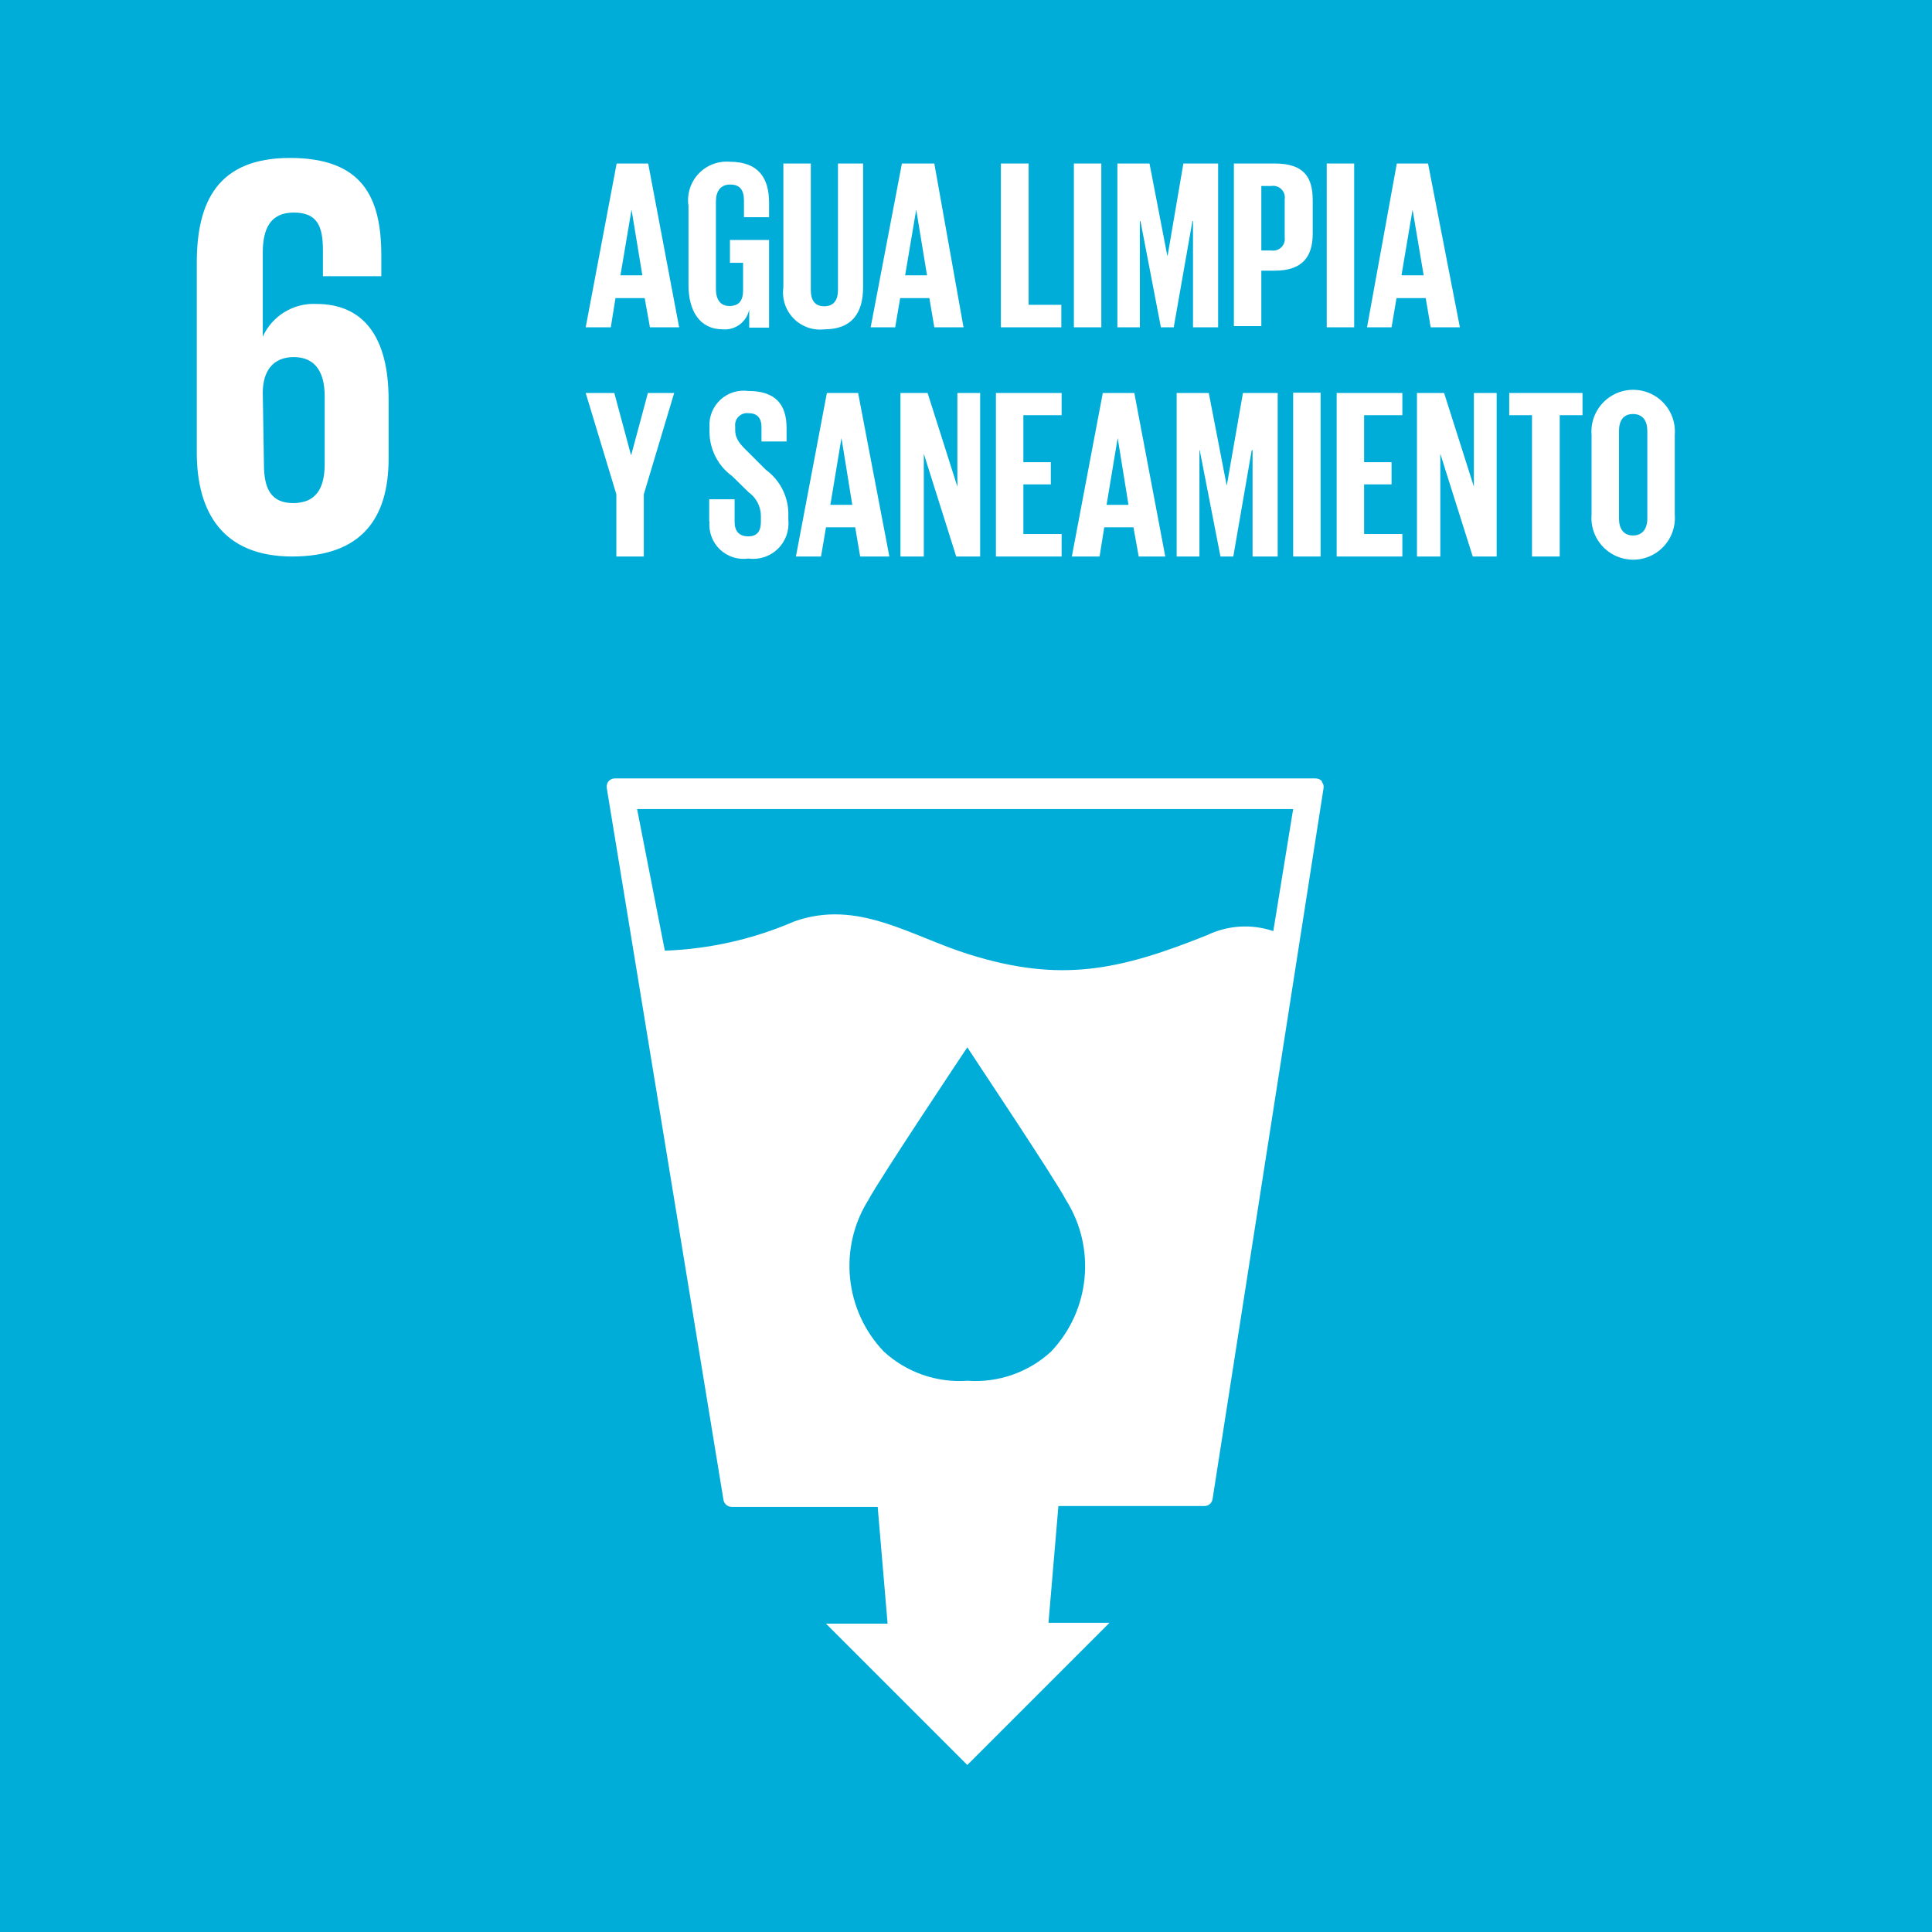
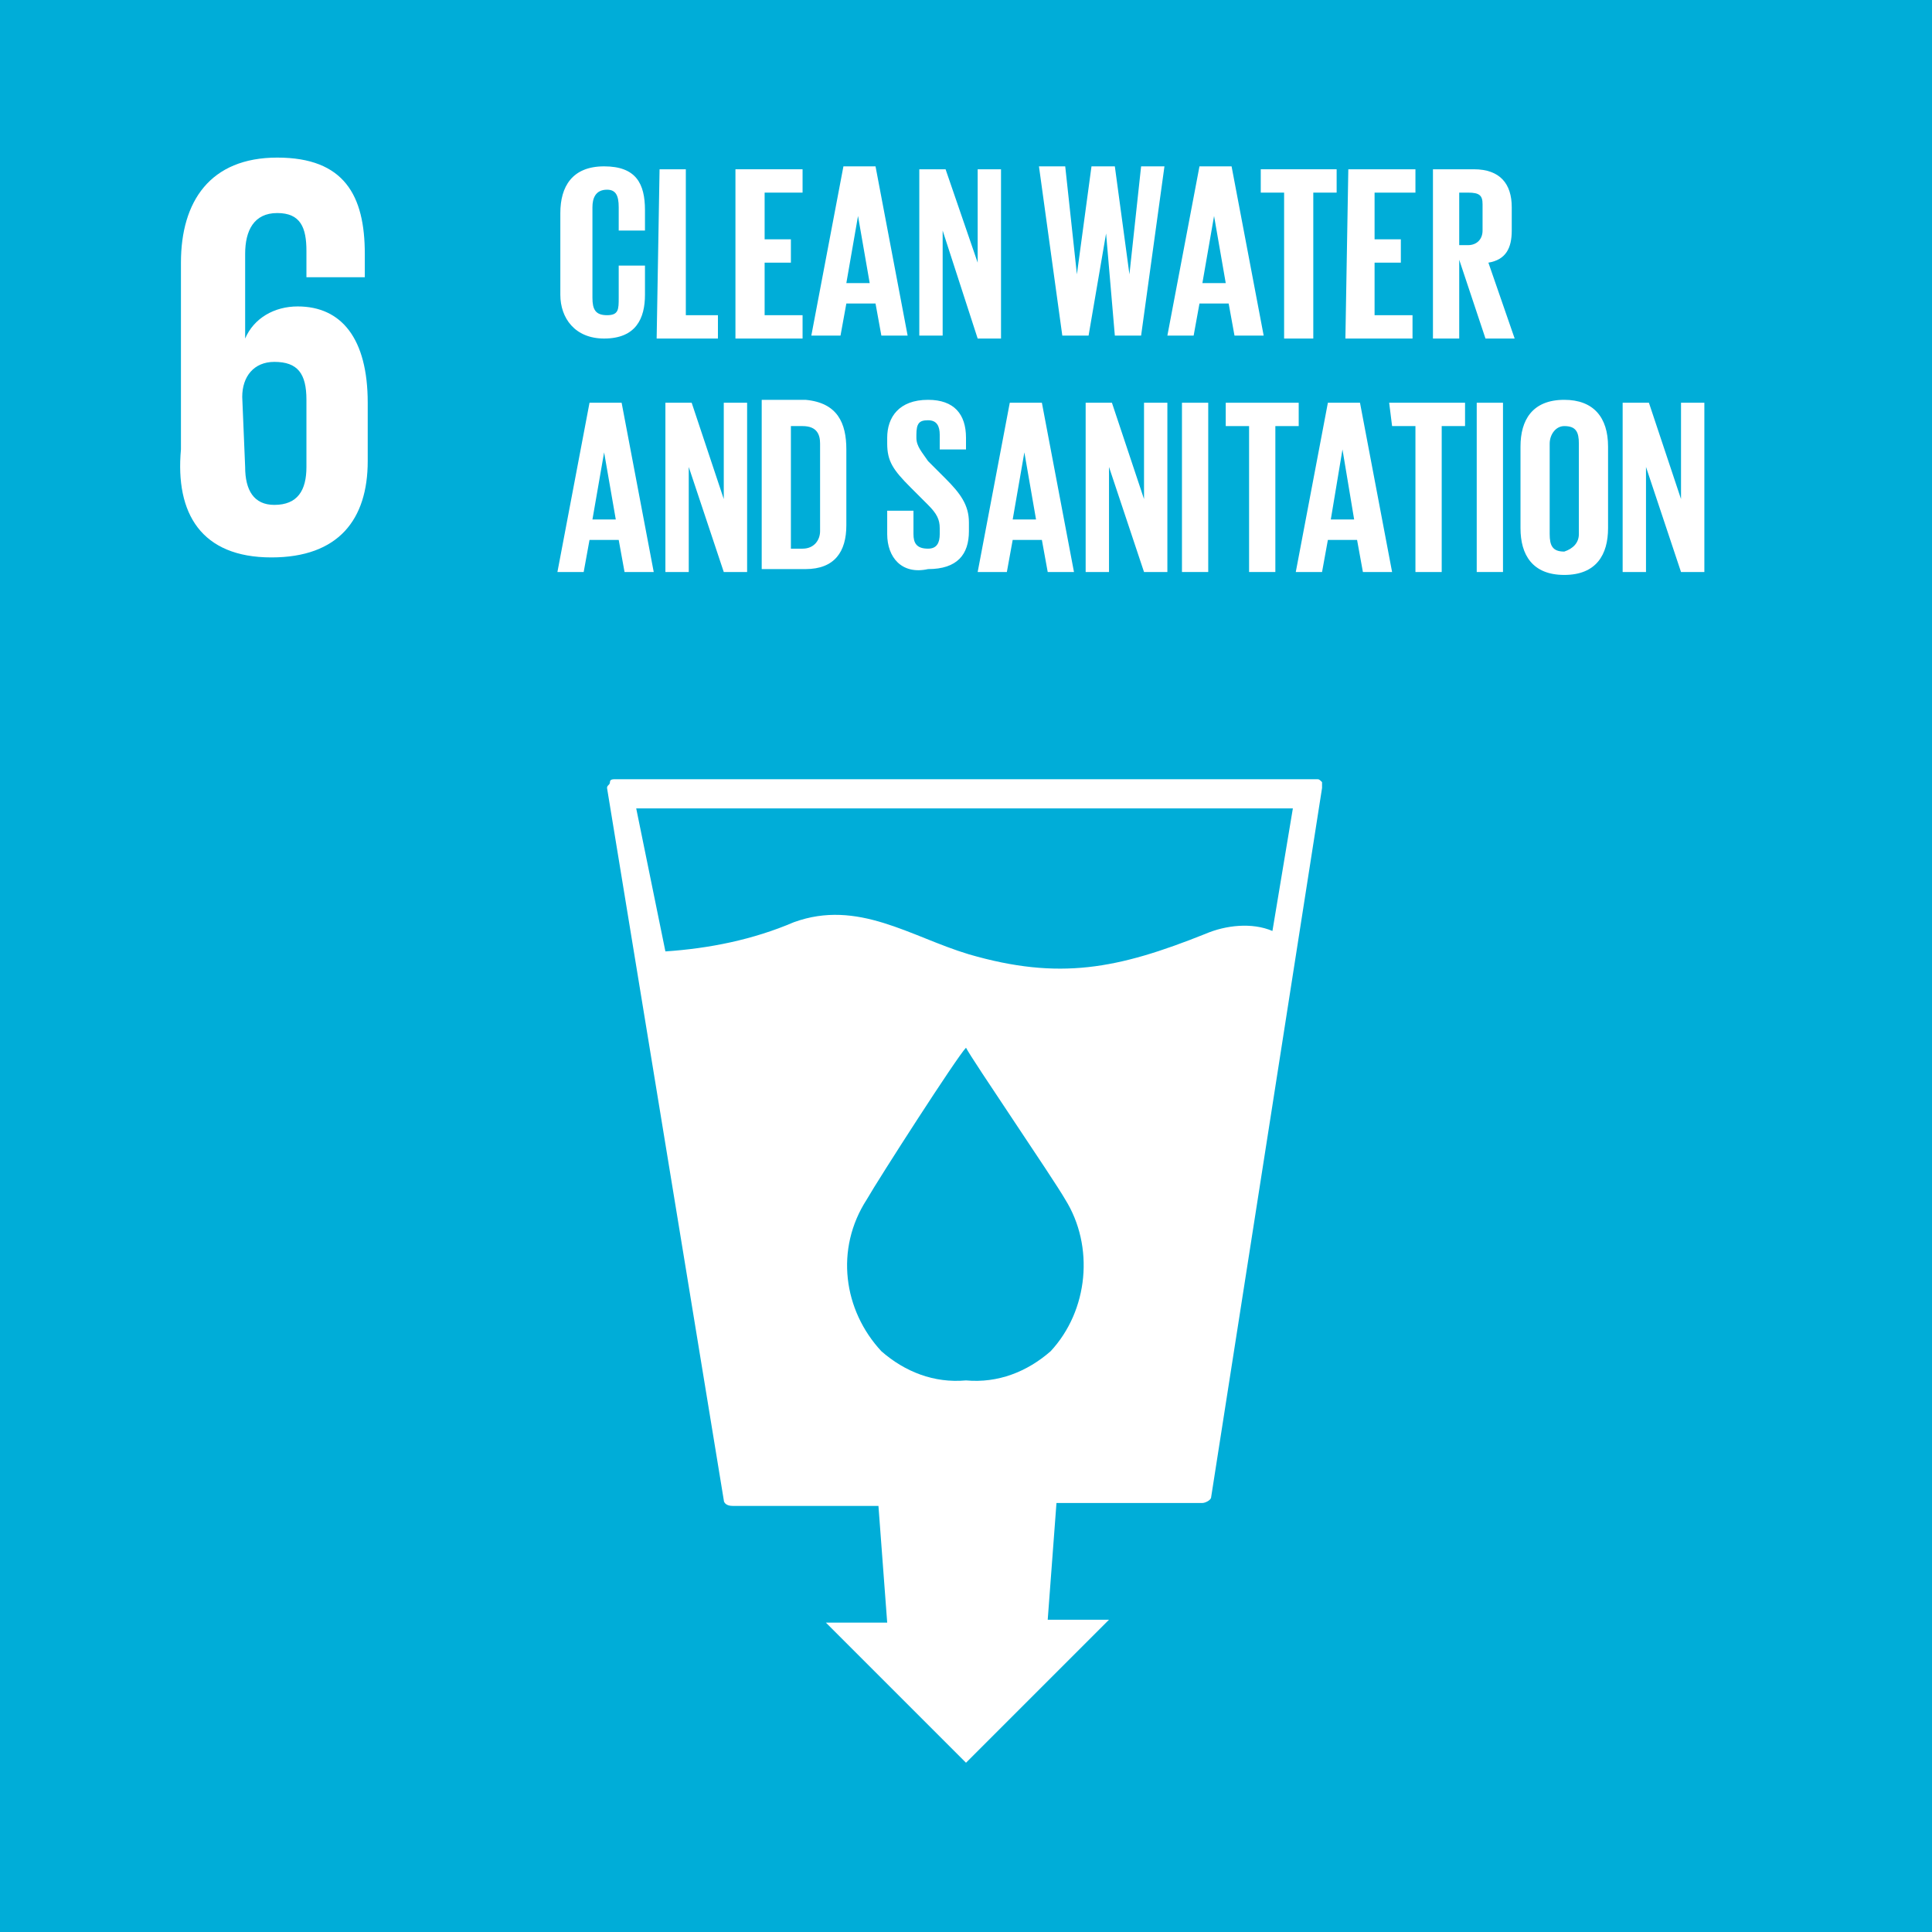
- <svg xmlns="http://www.w3.org/2000/svg" viewBox="0 0 66.17 66.17">
-   <defs>
-     <style>.cls-1{fill:#00add8;}.cls-2{fill:#fff;}</style>
-   </defs>
-   <g id="Layer_2" data-name="Layer 2">
-     <g id="Layer_1-2" data-name="Layer 1">
-       <rect class="cls-1" width="66.17" height="66.17" />
-       <path class="cls-2" d="M43.61,31.89a3,3,0,0,0-2.27.14c-3,1.2-5,1.64-8.14.66-2-.62-3.82-1.91-6-1.13a12.25,12.25,0,0,1-4.43,1l-.95-4.85H44.29ZM36,46.29a3.82,3.82,0,0,1-2.86,1,3.83,3.83,0,0,1-2.87-1,4.25,4.25,0,0,1-.53-5.19c.39-.73,3.15-4.87,3.39-5.23v0c.23.36,3,4.5,3.38,5.23A4.25,4.25,0,0,1,36,46.29m9.28-19.53a.3.3,0,0,0-.22-.1h-24a.3.3,0,0,0-.22.1.3.3,0,0,0-.06.22l4,24.4a.29.29,0,0,0,.28.23h5l.34,4H28.29l4.84,4.84L38,55.58H35.91l.34-4h5a.28.28,0,0,0,.28-.24L45.33,27a.25.25,0,0,0-.06-.22" />
-       <path class="cls-2" d="M9,13.45c0-.74.35-1.22,1.06-1.22s1.06.48,1.06,1.34V15.9c0,.84-.31,1.33-1.08,1.33s-1-.51-1-1.33Zm1,5.61c2.38,0,3.31-1.3,3.31-3.36v-2c0-2.18-.87-3.29-2.48-3.29A1.91,1.91,0,0,0,9,11.53H9V8.65c0-.8.25-1.37,1.06-1.37s1,.47,1,1.29v.89h2V8.75c0-2-.65-3.34-3.13-3.34S6.74,6.92,6.74,9V15.5c0,2.07.91,3.56,3.27,3.56" />
-       <path class="cls-2" d="M21.25,9.43H22l-.37-2.25h0Zm-1.19,1.78L21.12,5.6H22.2l1.06,5.61h-1l-.18-1h-1l-.16,1Z" />
-       <path class="cls-2" d="M25,8.22h1.34v3h-.68V10.6a.85.85,0,0,1-.9.68c-.81,0-1.18-.65-1.18-1.52V7.05a1.32,1.32,0,0,1,1.41-1.51c1,0,1.35.57,1.35,1.4v.5h-.86V6.87c0-.35-.13-.55-.47-.55s-.49.24-.49.58v3c0,.34.14.58.46.58s.47-.17.47-.54V9H25Z" />
-       <path class="cls-2" d="M29.56,5.6V9.84c0,.87-.37,1.44-1.33,1.44a1.27,1.27,0,0,1-1.4-1.44V5.6h.94V9.94c0,.33.13.55.46.55s.47-.22.47-.55V5.6Z" />
-       <path class="cls-2" d="M31,9.43h.75l-.37-2.25h0Zm-1.18,1.78L30.89,5.6H32L33,11.21h-1l-.17-1h-1l-.17,1Z" />
-       <polygon class="cls-2" points="34.28 5.6 35.23 5.6 35.23 10.44 36.35 10.44 36.35 11.21 34.28 11.21 34.28 5.6" />
-       <rect class="cls-2" x="36.78" y="5.6" width="0.94" height="5.61" />
-       <polygon class="cls-2" points="40.86 7.57 40.84 7.57 40.2 11.21 39.76 11.21 39.06 7.57 39.04 7.57 39.04 11.21 38.27 11.21 38.27 5.6 39.37 5.6 39.98 8.76 39.99 8.76 40.53 5.6 41.72 5.6 41.72 11.21 40.86 11.21 40.86 7.57" />
-       <path class="cls-2" d="M43.2,6.37V8.58h.35A.4.4,0,0,0,44,8.12V6.83a.4.4,0,0,0-.46-.46Zm-.94-.77h1.4c1,0,1.3.47,1.3,1.26V8c0,.79-.35,1.27-1.3,1.27H43.2v1.9h-.94Z" />
-       <rect class="cls-2" x="45.44" y="5.6" width="0.94" height="5.61" />
-       <path class="cls-2" d="M48,9.43h.76l-.38-2.25h0Zm-1.18,1.78L47.84,5.6h1.07L50,11.21H49l-.17-1h-1l-.17,1Z" />
-       <polygon class="cls-2" points="22.05 16.93 22.05 19.06 21.11 19.06 21.11 16.93 20.06 13.46 21.04 13.46 21.61 15.58 21.62 15.58 22.19 13.46 23.09 13.46 22.05 16.93" />
-       <path class="cls-2" d="M24.29,17.86V17.1h.87v.77c0,.32.15.5.47.5s.43-.2.43-.5v-.21a1,1,0,0,0-.42-.8l-.56-.55a1.88,1.88,0,0,1-.78-1.5v-.19a1.17,1.17,0,0,1,1.32-1.23c.94,0,1.32.46,1.32,1.27v.46h-.86v-.49q0-.48-.45-.48a.41.41,0,0,0-.45.46v.12c0,.31.18.5.45.76l.6.6A1.88,1.88,0,0,1,27,17.54v.27a1.21,1.21,0,0,1-1.37,1.32,1.17,1.17,0,0,1-1.33-1.27" />
-       <path class="cls-2" d="M28.44,17.29h.75L28.82,15h0Zm-1.18,1.77,1.06-5.6h1.07l1.07,5.6h-1l-.17-1h-1l-.17,1Z" />
-       <polygon class="cls-2" points="31.64 15.54 31.64 19.06 30.84 19.06 30.84 13.46 31.77 13.46 32.79 16.67 32.79 13.46 33.57 13.46 33.57 19.06 32.75 19.06 31.64 15.54" />
-       <polygon class="cls-2" points="34.11 13.46 36.36 13.46 36.36 14.22 35.05 14.22 35.05 15.83 35.99 15.83 35.99 16.59 35.05 16.59 35.05 18.29 36.36 18.29 36.36 19.06 34.11 19.06 34.11 13.46" />
-       <path class="cls-2" d="M37.9,17.29h.75L38.28,15h0Zm-1.19,1.77,1.06-5.6h1.08l1.06,5.6H39l-.18-1h-1l-.16,1Z" />
-       <polygon class="cls-2" points="42.9 15.42 42.87 15.42 42.24 19.06 41.8 19.06 41.09 15.42 41.08 15.42 41.08 19.06 40.3 19.06 40.3 13.46 41.4 13.46 42.01 16.61 42.02 16.61 42.57 13.46 43.76 13.46 43.76 19.06 42.9 19.06 42.9 15.42" />
-       <rect class="cls-2" x="44.29" y="13.45" width="0.94" height="5.61" />
-       <polygon class="cls-2" points="45.78 13.46 48.03 13.46 48.03 14.22 46.72 14.22 46.72 15.83 47.66 15.83 47.66 16.59 46.72 16.59 46.72 18.29 48.03 18.29 48.03 19.06 45.78 19.06 45.78 13.46" />
-       <polygon class="cls-2" points="49.33 15.54 49.33 19.06 48.53 19.06 48.53 13.46 49.46 13.46 50.48 16.67 50.48 13.46 51.26 13.46 51.26 19.06 50.44 19.06 49.33 15.54" />
-       <polygon class="cls-2" points="51.69 13.46 54.2 13.46 54.2 14.22 53.42 14.22 53.42 19.06 52.47 19.06 52.47 14.22 51.69 14.22 51.69 13.46" />
-       <path class="cls-2" d="M56.42,17.76v-3c0-.34-.15-.58-.49-.58s-.48.24-.48.58v3c0,.34.15.58.48.58s.49-.24.49-.58m-1.91-.14V14.9a1.43,1.43,0,1,1,2.85,0v2.72a1.43,1.43,0,1,1-2.85,0" />
+ <svg xmlns="http://www.w3.org/2000/svg" version="1.1" id="Capa_1" x="0px" y="0px" viewBox="0 0 66.2 66.2" style="enable-background:new 0 0 66.2 66.2;" xml:space="preserve">
+   <style type="text/css">
+ 	.st0{fill:#00ADD8;}
+ 	.st1{fill:#FFFFFF;}
+ </style>
+   <rect class="st0" width="66.2" height="66.2" />
+   <path class="st1" d="M43.6,31.9c-0.7-0.3-1.6-0.2-2.3,0.1c-3,1.2-5,1.6-8.1,0.7c-2-0.6-3.8-1.9-6-1.1c-1.4,0.6-2.9,0.9-4.4,1l-1-4.9  h22.5L43.6,31.9z M36,46.3c-0.8,0.7-1.8,1.1-2.9,1c-1.1,0.1-2.1-0.3-2.9-1c-1.3-1.4-1.6-3.5-0.5-5.2c0.4-0.7,3.1-4.9,3.4-5.2l0,0  c0.2,0.4,3,4.5,3.4,5.2C37.5,42.7,37.3,44.9,36,46.3 M45.3,26.8c-0.1-0.1-0.1-0.1-0.2-0.1h-24c-0.1,0-0.2,0-0.2,0.1  c0,0.1-0.1,0.1-0.1,0.2l4,24.4c0,0.1,0.1,0.2,0.3,0.2h5l0.3,4h-2.1l4.8,4.8l4.9-4.9h-2.1l0.3-4h5c0.1,0,0.3-0.1,0.3-0.2L45.3,27  C45.3,26.9,45.3,26.8,45.3,26.8" />
+   <g>
+     <path id="Path_152_1_" class="st1" d="M8.3,13.6c0-0.7,0.4-1.2,1.1-1.2c0.8,0,1.1,0.4,1.1,1.3v2.3c0,0.8-0.3,1.3-1.1,1.3   c-0.7,0-1-0.5-1-1.3L8.3,13.6L8.3,13.6L8.3,13.6z M9.3,19.1c2.3,0,3.3-1.3,3.3-3.3v-2c0-2.2-0.9-3.3-2.4-3.3   c-0.8,0-1.5,0.4-1.8,1.1l0,0V8.7c0-0.8,0.3-1.4,1.1-1.4c0.8,0,1,0.5,1,1.3v0.9h2V8.7c0-2-0.7-3.3-3-3.3S6.2,6.9,6.2,9v6.4   C6,17.6,6.9,19.1,9.3,19.1" />
+     <g>
+       <path class="st1" d="M19.2,10.1V7.3c0-0.9,0.4-1.6,1.5-1.6c1.1,0,1.4,0.6,1.4,1.5v0.7h-0.9V7.1c0-0.4-0.1-0.6-0.4-0.6    c-0.4,0-0.5,0.3-0.5,0.6v3.1c0,0.4,0.1,0.6,0.5,0.6c0.4,0,0.4-0.2,0.4-0.6V9.1h0.9v1c0,0.8-0.3,1.5-1.4,1.5    C19.7,11.6,19.2,10.9,19.2,10.1z" />
+       <path class="st1" d="M22.6,5.8h0.9v5h1.1v0.8h-2.1L22.6,5.8L22.6,5.8L22.6,5.8z" />
+       <path class="st1" d="M25.2,5.8h2.3v0.8h-1.3v1.6h0.9V9h-0.9v1.8h1.3v0.8h-2.3V5.8z" />
+       <path class="st1" d="M27.8,11.5l1.1-5.8H30l1.1,5.8h-0.9l-0.2-1.1h-1l-0.2,1.1H27.8z M29,9.7h0.8l-0.4-2.3l0,0L29,9.7z" />
+       <path class="st1" d="M32.3,7.9v3.6h-0.8V5.8h0.9L33.5,9V5.8h0.8v5.8h-0.8L32.3,7.9z" />
+       <path class="st1" d="M37.9,8l-0.6,3.5h-0.9l-0.8-5.8h0.9l0.4,3.7l0,0l0.5-3.7h0.8l0.5,3.7l0,0l0.4-3.7h0.8l-0.8,5.8h-0.9L37.9,8    L37.9,8z" />
+       <path class="st1" d="M40,11.5l1.1-5.8h1.1l1.1,5.8h-1l-0.2-1.1h-1l-0.2,1.1H40z M41.2,9.7H42l-0.4-2.3l0,0L41.2,9.7z" />
+       <path class="st1" d="M43.2,5.8h2.6v0.8H45v5H44v-5h-0.8V5.8z" />
+       <path class="st1" d="M46.2,5.8h2.3v0.8h-1.4v1.6h0.9V9h-0.9v1.8h1.3v0.8h-2.3L46.2,5.8L46.2,5.8L46.2,5.8z" />
+       <path class="st1" d="M50,8.9v2.7h-0.9V5.8h1.4c0.9,0,1.3,0.5,1.3,1.3v0.8c0,0.6-0.2,1-0.8,1.1l0.9,2.6h-1L50,8.9z M50,6.6v1.8h0.3    c0.3,0,0.5-0.2,0.5-0.5V7c0-0.3-0.1-0.4-0.5-0.4H50z" />
+       <path class="st1" d="M19.1,19.6l1.1-5.8h1.1l1.1,5.8h-1l-0.2-1.1h-1l-0.2,1.1H19.1z M20.3,17.8h0.8l-0.4-2.3l0,0L20.3,17.8z" />
+       <path class="st1" d="M23.6,16v3.6h-0.8v-5.8h0.9l1.1,3.3v-3.3h0.8v5.8h-0.8L23.6,16z" />
+       <path class="st1" d="M29,15.4V18c0,0.9-0.4,1.5-1.4,1.5h-1.5v-5.8h1.5C28.7,13.8,29,14.5,29,15.4z M27.5,18.8    c0.4,0,0.6-0.3,0.6-0.6v-3c0-0.3-0.1-0.6-0.6-0.6h-0.4v4.2H27.5z" />
+       <path class="st1" d="M30.4,18.3v-0.8h0.9v0.8c0,0.3,0.1,0.5,0.5,0.5c0.3,0,0.4-0.2,0.4-0.5v-0.2c0-0.3-0.1-0.5-0.4-0.8l-0.6-0.6    c-0.6-0.6-0.8-0.9-0.8-1.5v-0.2c0-0.7,0.4-1.3,1.4-1.3c0.9,0,1.3,0.5,1.3,1.3v0.4h-0.9v-0.5c0-0.3-0.1-0.5-0.4-0.5    c-0.3,0-0.4,0.1-0.4,0.5v0.1c0,0.3,0.2,0.5,0.4,0.8l0.6,0.6c0.5,0.5,0.8,0.9,0.8,1.5v0.3c0,0.8-0.4,1.3-1.4,1.3    C30.9,19.7,30.4,19.1,30.4,18.3z" />
+       <path class="st1" d="M33.5,19.6l1.1-5.8h1.1l1.1,5.8h-0.9l-0.2-1.1h-1l-0.2,1.1H33.5z M34.7,17.8h0.8l-0.4-2.3l0,0L34.7,17.8z" />
+       <path class="st1" d="M38,16v3.6h-0.8v-5.8h0.9l1.1,3.3v-3.3H40v5.8h-0.8L38,16z" />
+       <path class="st1" d="M40.5,13.8h0.9v5.8h-0.9V13.8z" />
+       <path class="st1" d="M41.9,13.8h2.6v0.8h-0.8v5h-0.9v-5h-0.8V13.8z" />
+       <path class="st1" d="M44.4,19.6l1.1-5.8h1.1l1.1,5.8h-1l-0.2-1.1h-1l-0.2,1.1H44.4z M45.6,17.8h0.8L46,15.4l0,0L45.6,17.8z" />
+       <path class="st1" d="M47.6,13.8h2.6v0.8h-0.8v5h-0.9v-5h-0.8L47.6,13.8L47.6,13.8z" />
+       <path class="st1" d="M50.6,13.8h0.9v5.8h-0.9V13.8z" />
+       <path class="st1" d="M52.1,18.1v-2.8c0-0.9,0.4-1.6,1.5-1.6c1,0,1.5,0.6,1.5,1.6v2.8c0,0.9-0.4,1.6-1.5,1.6    C52.5,19.7,52.1,19,52.1,18.1z M54.1,18.3v-3.1c0-0.4-0.1-0.6-0.5-0.6c-0.3,0-0.5,0.3-0.5,0.6v3.1c0,0.4,0.1,0.6,0.5,0.6    C53.9,18.8,54.1,18.6,54.1,18.3z" />
+       <path class="st1" d="M56.4,16v3.6h-0.8v-5.8h0.9l1.1,3.3v-3.3h0.8v5.8h-0.8L56.4,16z" />
    </g>
  </g>
</svg>
